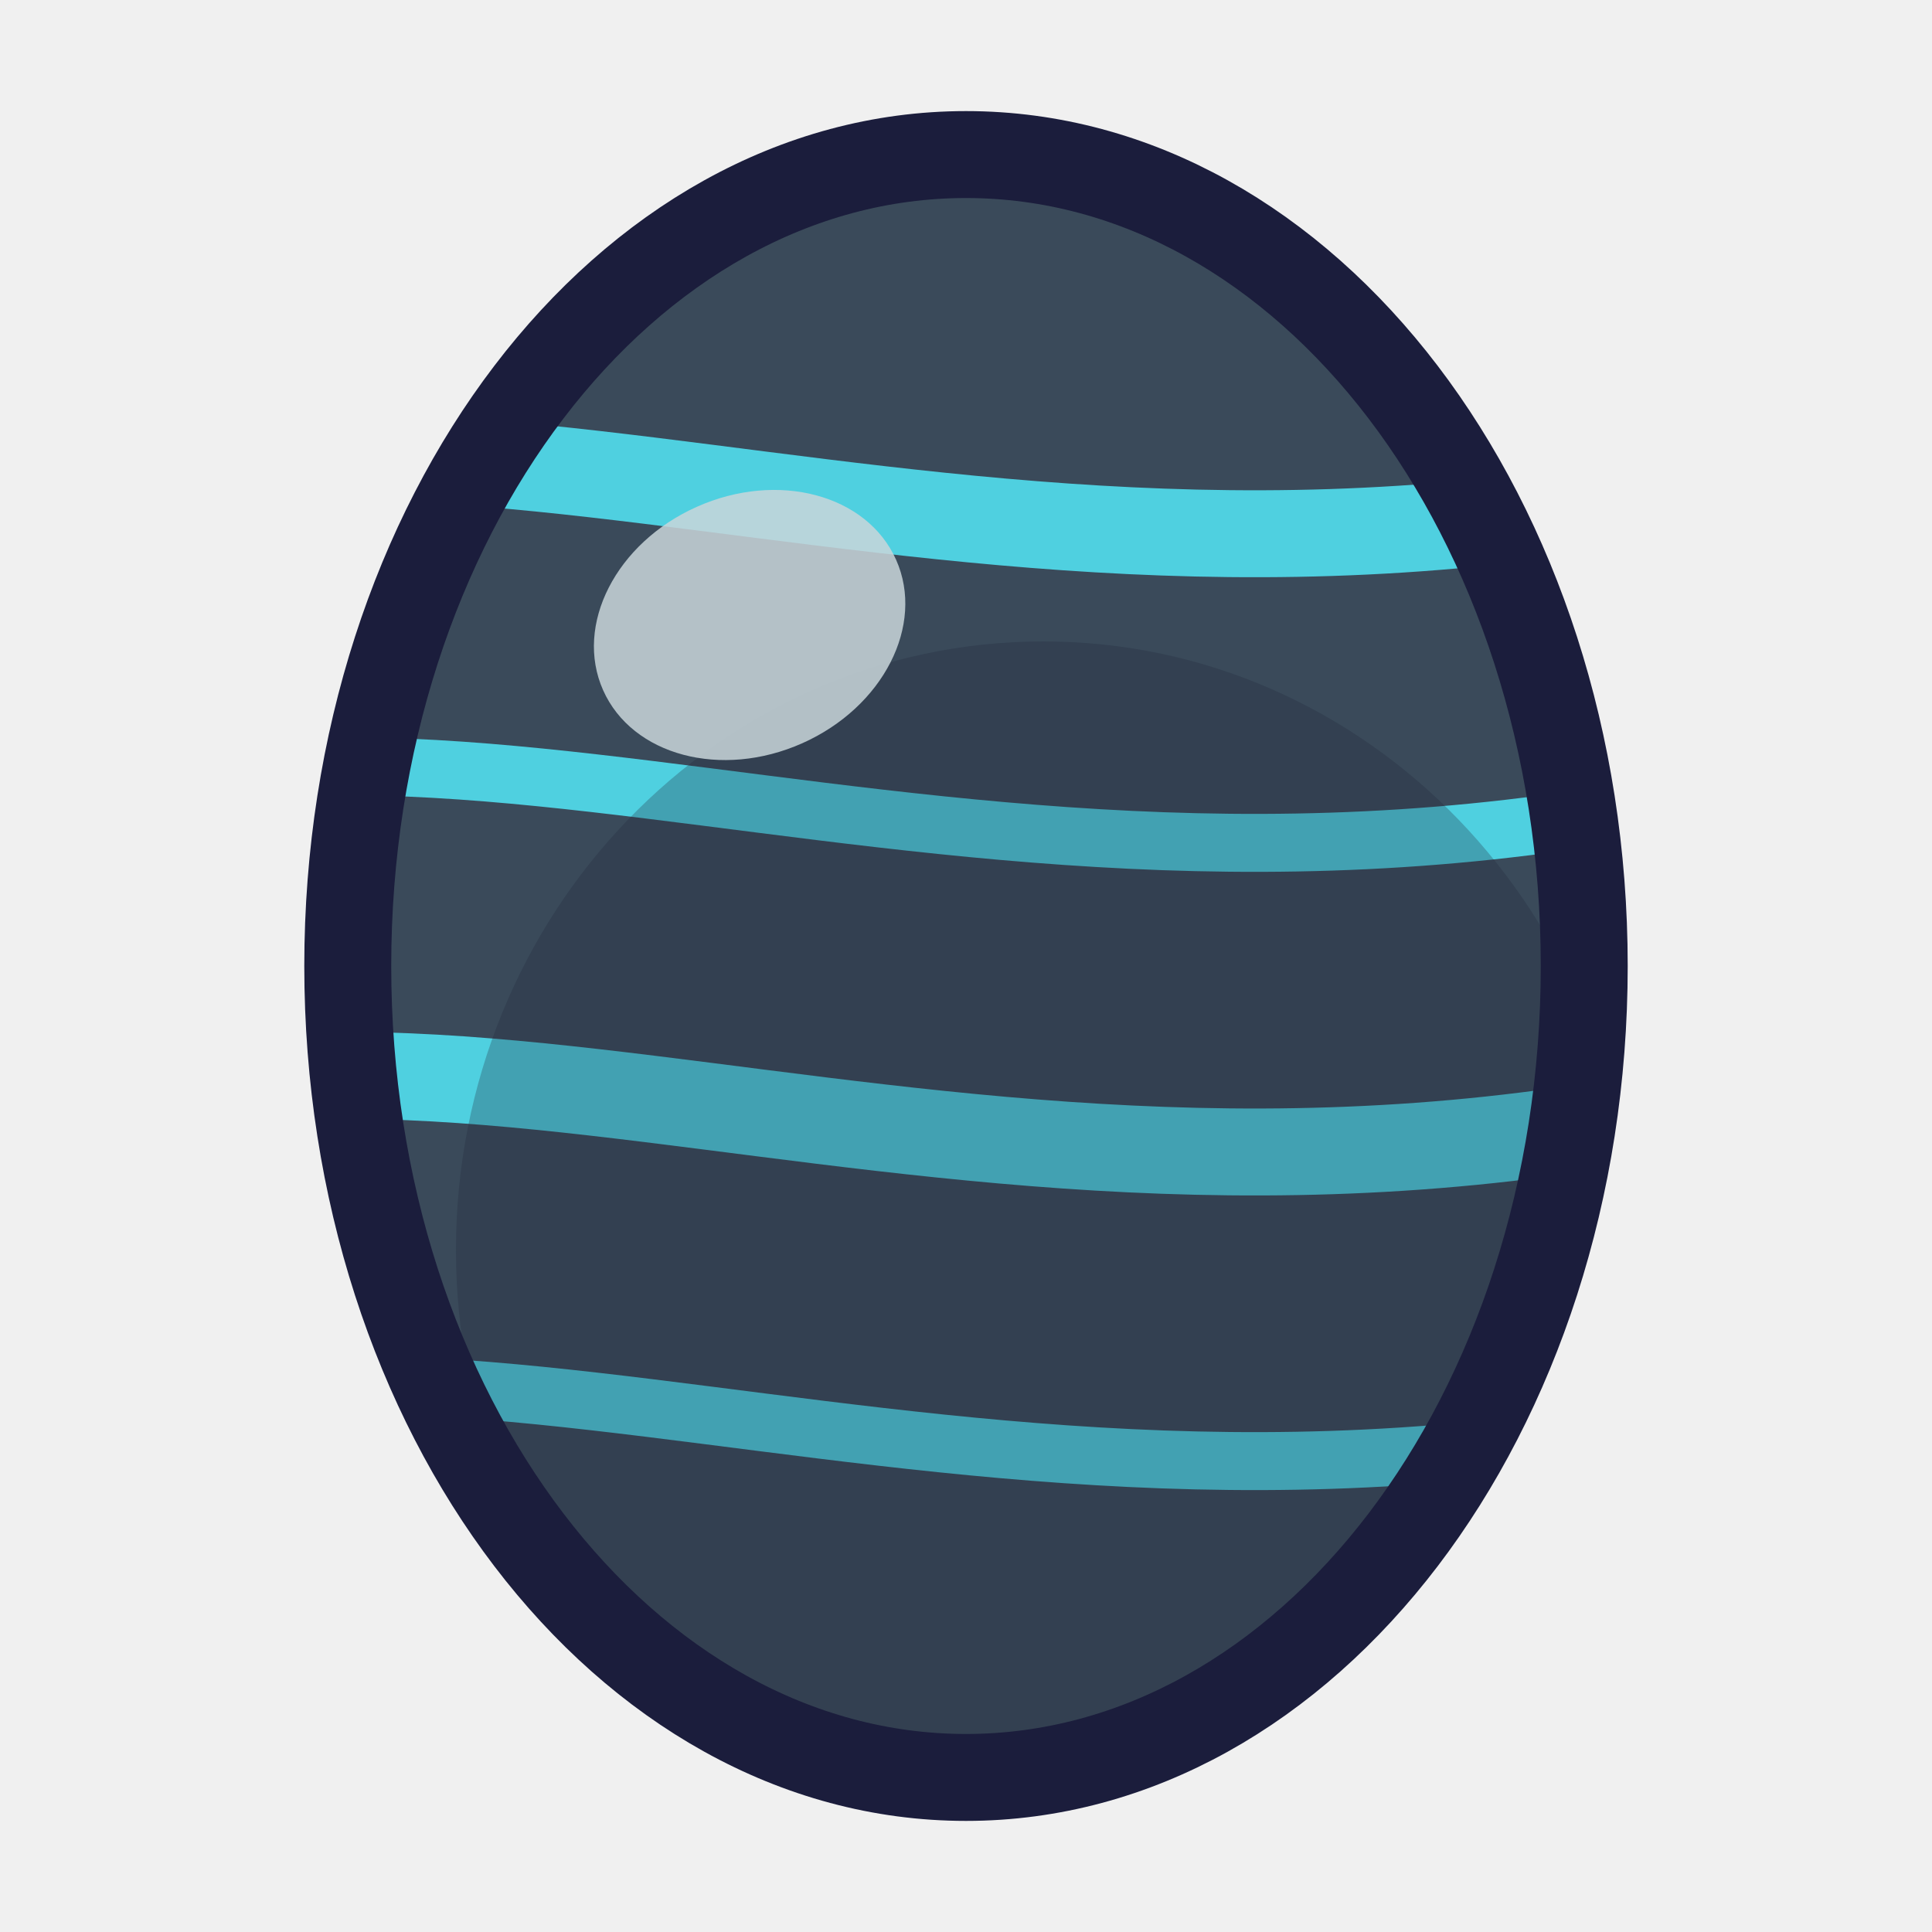
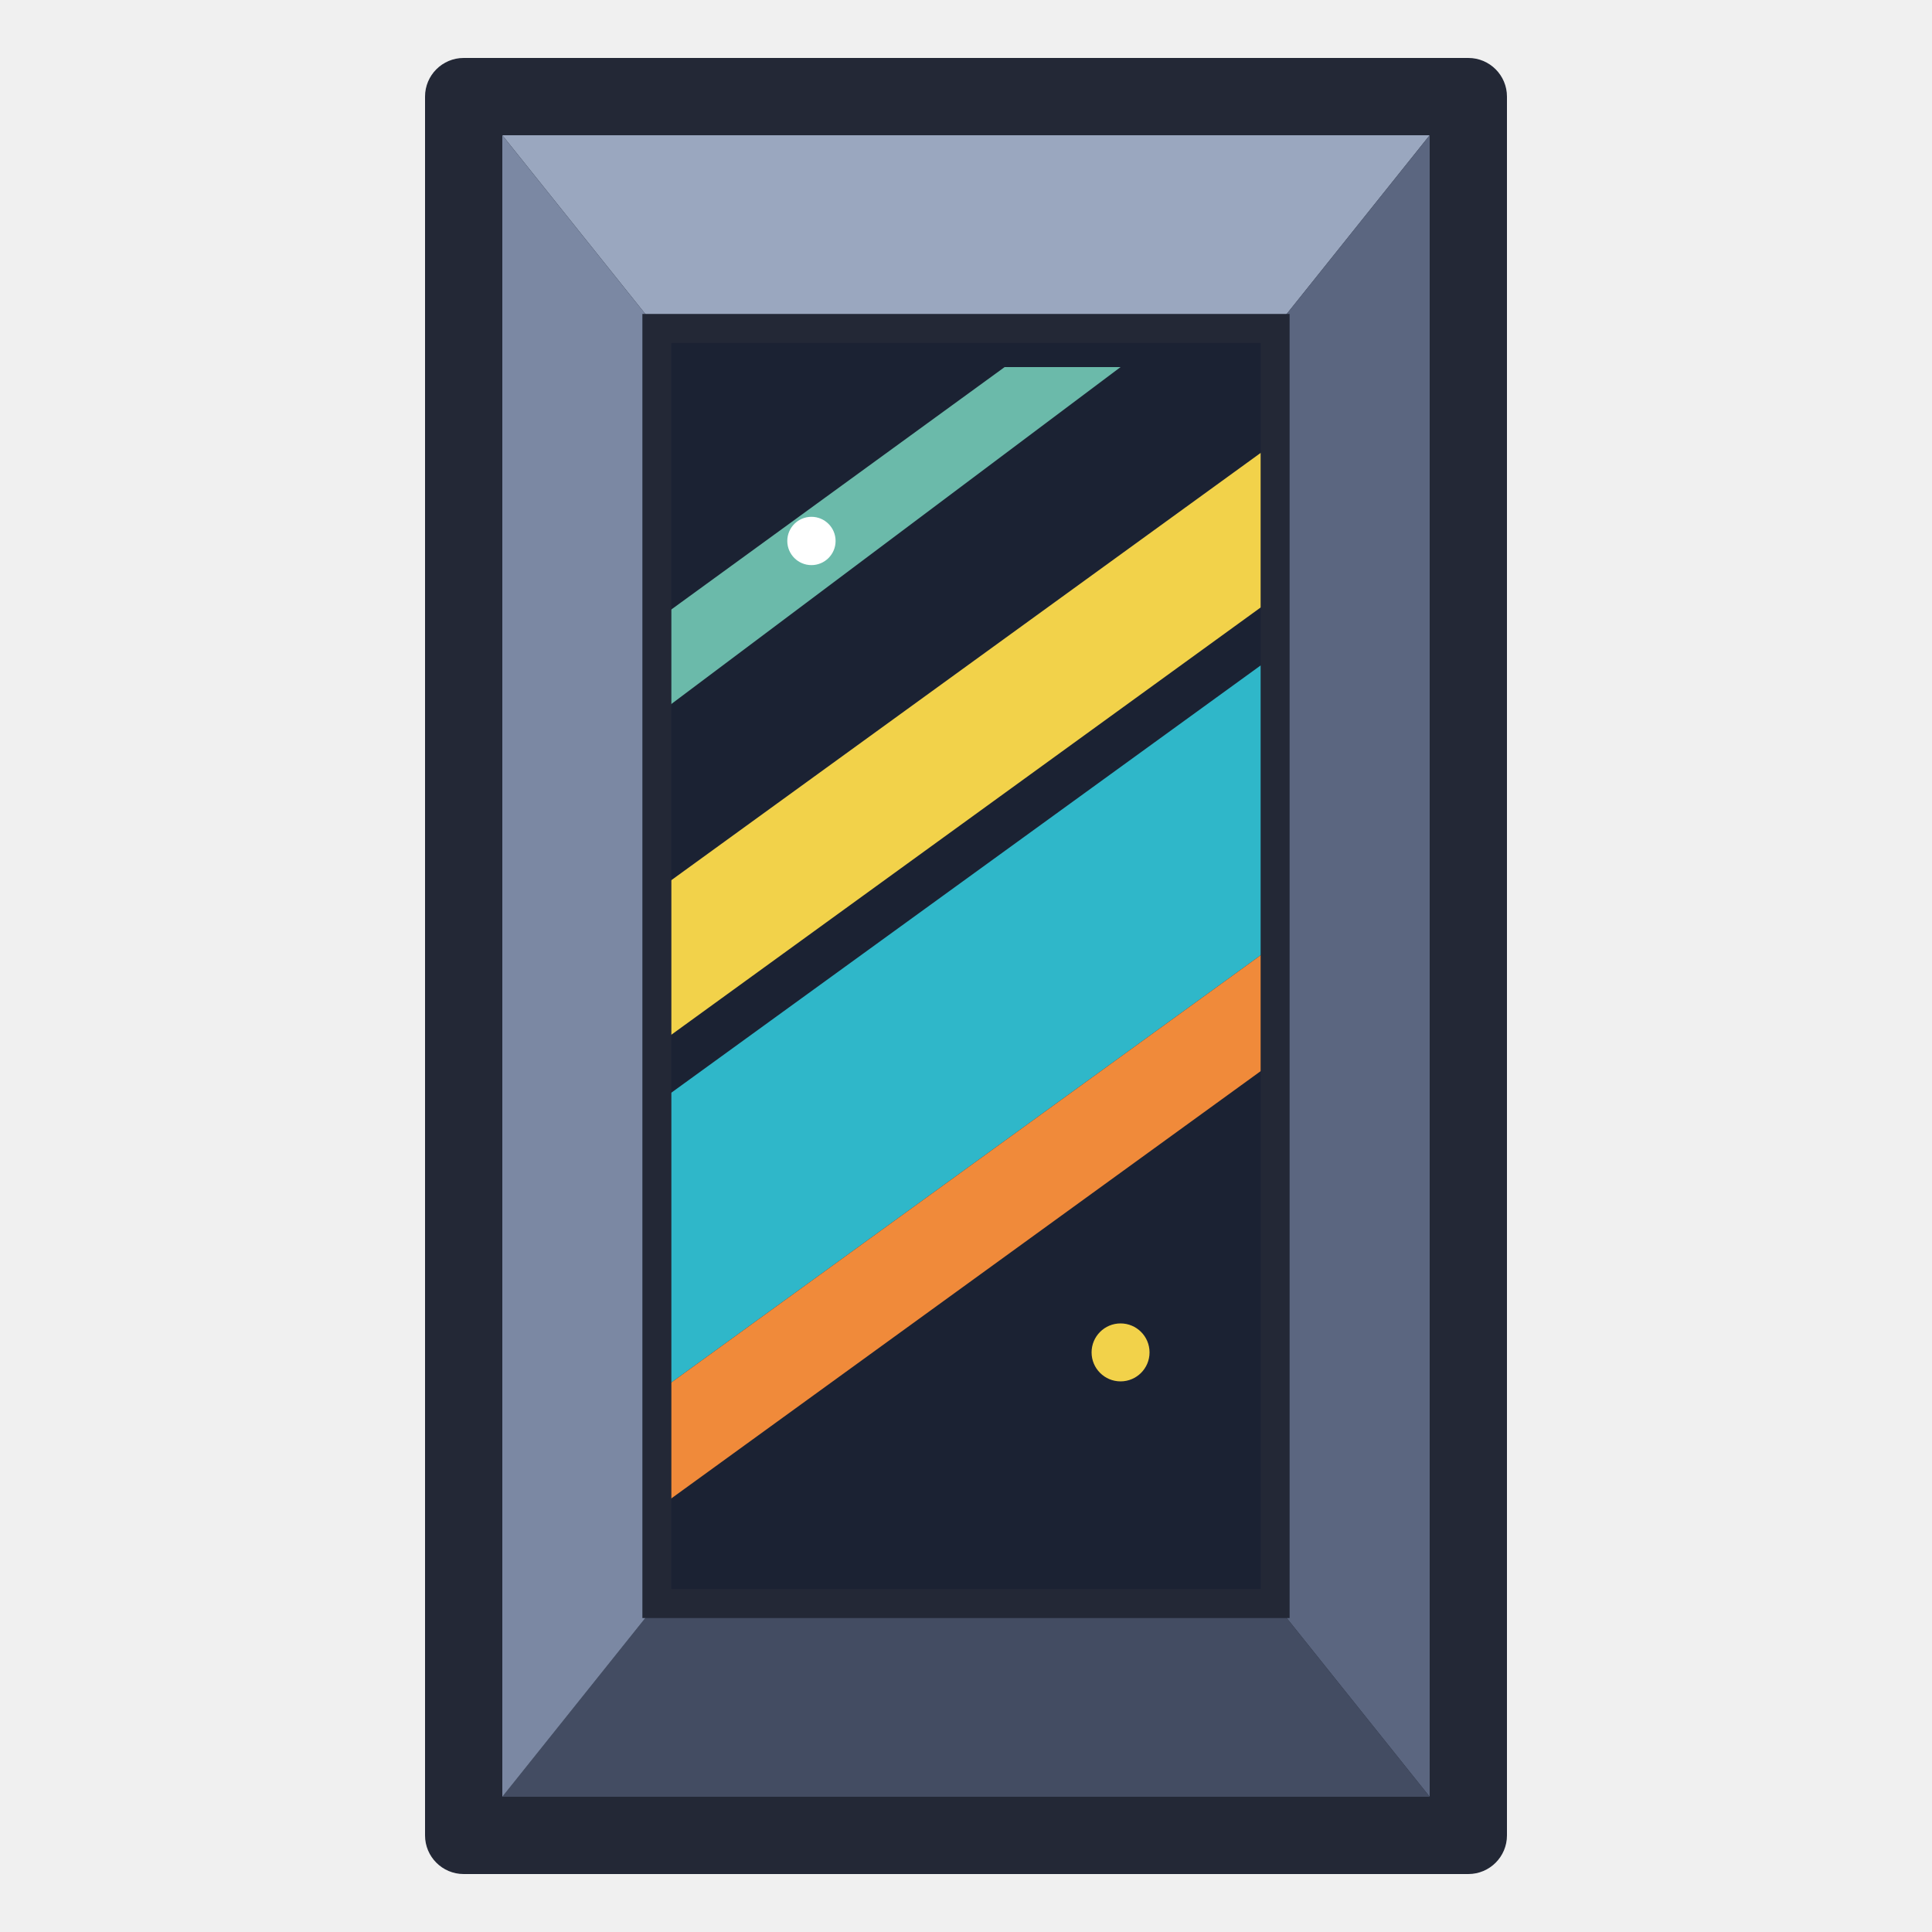
<svg xmlns="http://www.w3.org/2000/svg" viewBox="0 0 200 200" width="200" height="200">
-   <defs>
-     <clipPath id="cl-labradorite">
-       <ellipse cx="100" cy="100" rx="64" ry="84" />
+   <svg viewBox="0 0 200 200" width="200" height="200">
+     <rect x="44" y="6" width="112" height="188" rx="4" fill="#232836" />
+     <polygon points="52,14 148,14 132,34 68,34" fill="#9aa7bf" />
+     <polygon points="148,14 148,186 132,166 132,34" fill="#5b6680" />
+     <polygon points="52,186 148,186 132,166 68,166" fill="#434c62" />
+     <polygon points="52,14 68,34 68,166 52,186" fill="#7b88a3" />
+     <clipPath id="lab">
+       <rect x="68" y="34" width="64" height="132" />
    </clipPath>
-   </defs>
-   <ellipse cx="100" cy="100" rx="64" ry="84" fill="#3a4a5a" />
-   <g clip-path="url(#cl-labradorite)">
-     <path d="M0,54 C 50,32 110,74 200,44" fill="none" stroke="#4fd0e0" stroke-width="9" />
-     <path d="M0,86 C 50,64 110,106 200,76" fill="none" stroke="#4fd0e0" stroke-width="6" />
-     <path d="M0,118 C 50,96 110,138 200,108" fill="none" stroke="#4fd0e0" stroke-width="9" />
-     <path d="M0,150 C 50,128 110,170 200,140" fill="none" stroke="#4fd0e0" stroke-width="6" />
-     <ellipse cx="108" cy="129.4" rx="60.8" ry="63.0" fill="#1f273a" opacity="0.28" />
-   </g>
-   <ellipse cx="77.6" cy="64.7" rx="16.6" ry="13.4" fill="#c9d6da" opacity="0.85" transform="rotate(-24 77.6 64.7)" />
-   <ellipse cx="100" cy="100" rx="64" ry="84" fill="none" stroke="#1b1d3c" stroke-width="9" />
+     <g clip-path="url(#lab)">
+       <rect x="60" y="30" width="80" height="140" fill="#1b2233" />
+       <polygon points="60,120 140,62 140,92 60,150" fill="#2fb7c9" />
+       <polygon points="60,98 140,40 140,56 60,114" fill="#f2d24a" />
+       <polygon points="60,150 140,92 140,104 60,162" fill="#f08a3a" />
+       <polygon points="60,70 104,38 116,38 60,80" fill="#7fe0c8" opacity="0.8" />
+       <circle cx="116" cy="140" r="3" fill="#f2d24a" />
+       <circle cx="84" cy="56" r="2.5" fill="#ffffff" />
+     </g>
+     <rect x="68" y="34" width="64" height="132" fill="none" stroke="#232836" stroke-width="3" />
+   </svg>
</svg>
